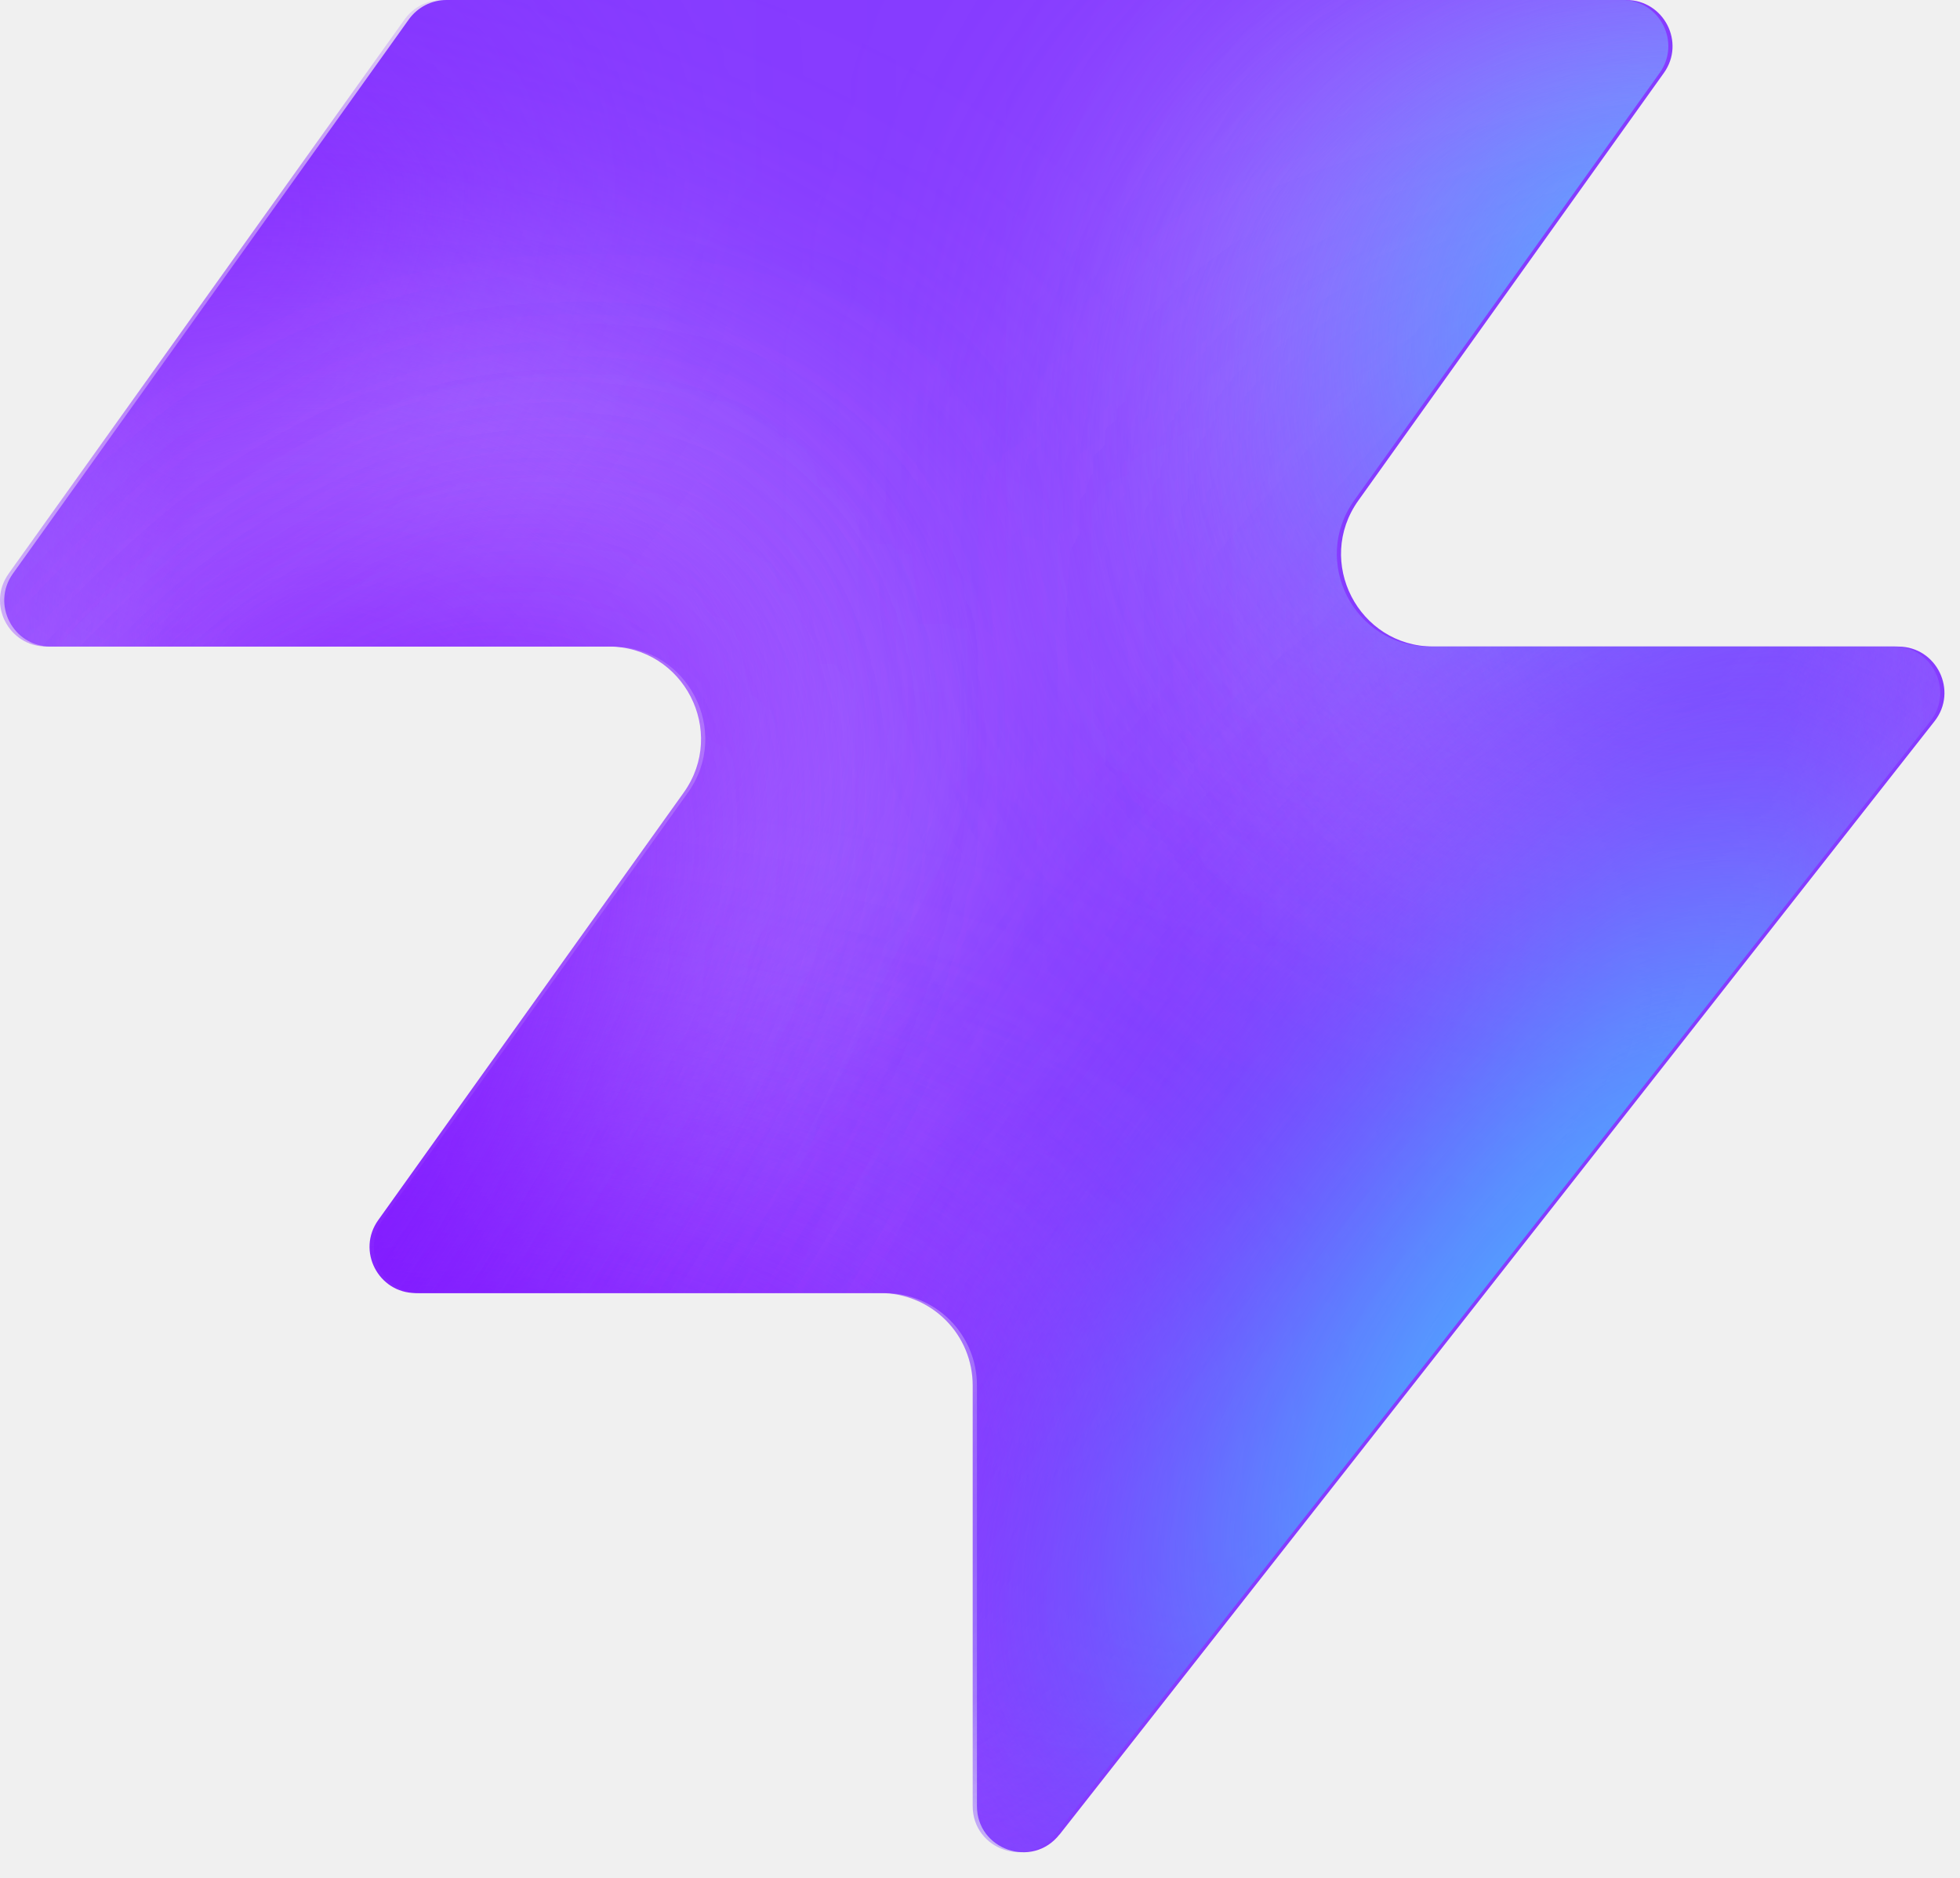
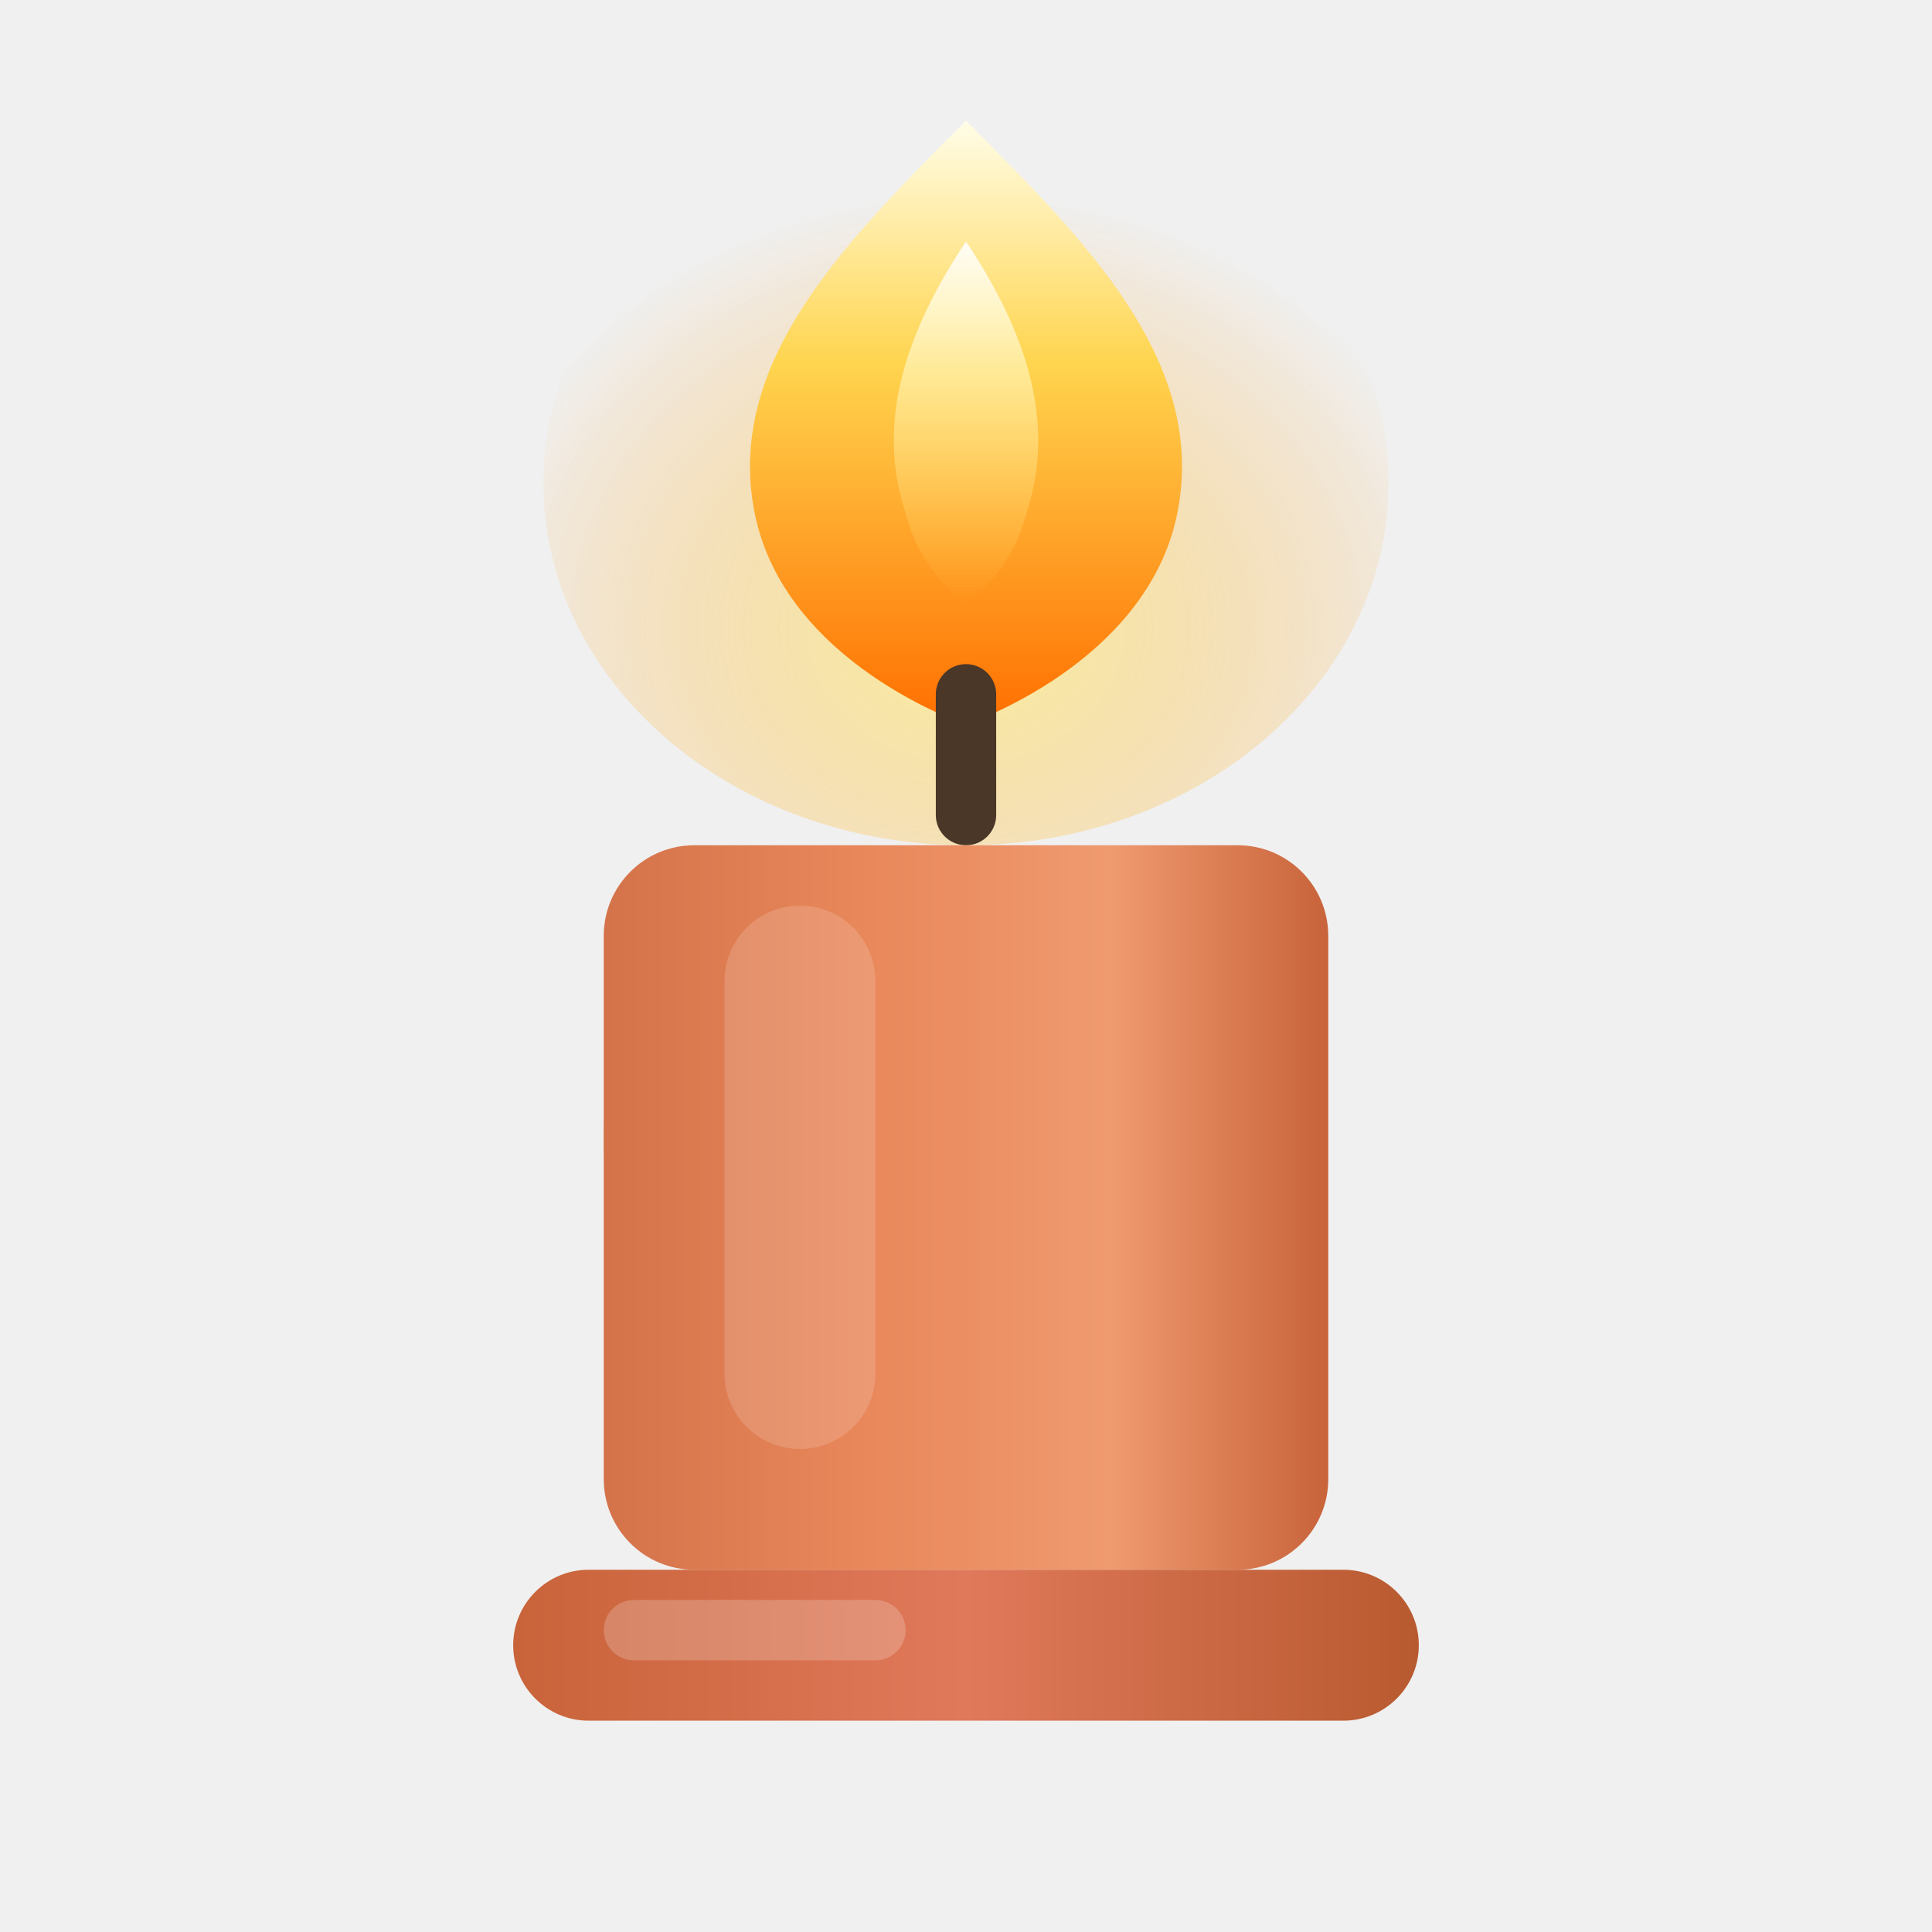
- <svg xmlns="http://www.w3.org/2000/svg" width="48" height="46" fill="none" viewBox="0 0 48 46">
-   <path fill="#863bff" d="M25.946 44.938c-.664.845-2.021.375-2.021-.698V33.937a2.26 2.26 0 0 0-2.262-2.262H10.287c-.92 0-1.456-1.04-.92-1.788l7.48-10.471c1.07-1.497 0-3.578-1.842-3.578H1.237c-.92 0-1.456-1.04-.92-1.788L10.013.474c.214-.297.556-.474.92-.474h28.894c.92 0 1.456 1.04.92 1.788l-7.48 10.471c-1.07 1.498 0 3.579 1.842 3.579h11.377c.943 0 1.473 1.088.89 1.83L25.947 44.94z" style="fill:#863bff;fill:color(display-p3 .525 .23 1);fill-opacity:1" />
-   <mask id="a" width="48" height="46" x="0" y="0" maskUnits="userSpaceOnUse" style="mask-type:alpha">
-     <path fill="#000" d="M25.842 44.938c-.664.844-2.021.375-2.021-.698V33.937a2.26 2.26 0 0 0-2.262-2.262H10.183c-.92 0-1.456-1.04-.92-1.788l7.48-10.471c1.07-1.498 0-3.579-1.842-3.579H1.133c-.92 0-1.456-1.04-.92-1.787L9.91.473c.214-.297.556-.474.92-.474h28.894c.92 0 1.456 1.04.92 1.788l-7.48 10.471c-1.07 1.498 0 3.578 1.842 3.578h11.377c.943 0 1.473 1.088.89 1.832L25.843 44.94z" style="fill:#000;fill-opacity:1" />
-   </mask>
-   <g mask="url(#a)">
-     <g filter="url(#b)">
-       <ellipse cx="5.508" cy="14.704" fill="#ede6ff" rx="5.508" ry="14.704" style="fill:#ede6ff;fill:color(display-p3 .927 .903 1);fill-opacity:1" transform="matrix(.00324 1 1 -.00324 -4.47 31.516)" />
-     </g>
-     <g filter="url(#c)">
-       <ellipse cx="10.399" cy="29.851" fill="#ede6ff" rx="10.399" ry="29.851" style="fill:#ede6ff;fill:color(display-p3 .927 .903 1);fill-opacity:1" transform="matrix(.00324 1 1 -.00324 -39.328 7.883)" />
-     </g>
-     <g filter="url(#d)">
-       <ellipse cx="5.508" cy="30.487" fill="#7e14ff" rx="5.508" ry="30.487" style="fill:#7e14ff;fill:color(display-p3 .492 .077 1);fill-opacity:1" transform="rotate(89.814 -25.913 -14.639)scale(1 -1)" />
-     </g>
-     <g filter="url(#e)">
-       <ellipse cx="5.508" cy="30.599" fill="#7e14ff" rx="5.508" ry="30.599" style="fill:#7e14ff;fill:color(display-p3 .492 .077 1);fill-opacity:1" transform="rotate(89.814 -32.644 -3.334)scale(1 -1)" />
-     </g>
-     <g filter="url(#f)">
-       <ellipse cx="5.508" cy="30.599" fill="#7e14ff" rx="5.508" ry="30.599" style="fill:#7e14ff;fill:color(display-p3 .492 .077 1);fill-opacity:1" transform="matrix(.00324 1 1 -.00324 -34.34 30.47)" />
-     </g>
-     <g filter="url(#g)">
-       <ellipse cx="14.072" cy="22.078" fill="#ede6ff" rx="14.072" ry="22.078" style="fill:#ede6ff;fill:color(display-p3 .927 .903 1);fill-opacity:1" transform="rotate(93.35 24.506 48.493)scale(-1 1)" />
-     </g>
-     <g filter="url(#h)">
-       <ellipse cx="3.47" cy="21.501" fill="#7e14ff" rx="3.47" ry="21.501" style="fill:#7e14ff;fill:color(display-p3 .492 .077 1);fill-opacity:1" transform="rotate(89.009 28.708 47.59)scale(-1 1)" />
-     </g>
-     <g filter="url(#i)">
-       <ellipse cx="3.47" cy="21.501" fill="#7e14ff" rx="3.47" ry="21.501" style="fill:#7e14ff;fill:color(display-p3 .492 .077 1);fill-opacity:1" transform="rotate(89.009 28.708 47.59)scale(-1 1)" />
-     </g>
-     <g filter="url(#j)">
-       <ellipse cx=".387" cy="8.972" fill="#7e14ff" rx="4.407" ry="29.108" style="fill:#7e14ff;fill:color(display-p3 .492 .077 1);fill-opacity:1" transform="rotate(39.51 .387 8.972)" />
-     </g>
-     <g filter="url(#k)">
-       <ellipse cx="47.523" cy="-6.092" fill="#7e14ff" rx="4.407" ry="29.108" style="fill:#7e14ff;fill:color(display-p3 .492 .077 1);fill-opacity:1" transform="rotate(37.892 47.523 -6.092)" />
-     </g>
-     <g filter="url(#l)">
-       <ellipse cx="41.412" cy="6.333" fill="#47bfff" rx="5.971" ry="9.665" style="fill:#47bfff;fill:color(display-p3 .28 .748 1);fill-opacity:1" transform="rotate(37.892 41.412 6.333)" />
-     </g>
-     <g filter="url(#m)">
-       <ellipse cx="-1.879" cy="38.332" fill="#7e14ff" rx="4.407" ry="29.108" style="fill:#7e14ff;fill:color(display-p3 .492 .077 1);fill-opacity:1" transform="rotate(37.892 -1.88 38.332)" />
-     </g>
-     <g filter="url(#n)">
-       <ellipse cx="-1.879" cy="38.332" fill="#7e14ff" rx="4.407" ry="29.108" style="fill:#7e14ff;fill:color(display-p3 .492 .077 1);fill-opacity:1" transform="rotate(37.892 -1.88 38.332)" />
-     </g>
-     <g filter="url(#o)">
-       <ellipse cx="35.651" cy="29.907" fill="#7e14ff" rx="4.407" ry="29.108" style="fill:#7e14ff;fill:color(display-p3 .492 .077 1);fill-opacity:1" transform="rotate(37.892 35.651 29.907)" />
-     </g>
-     <g filter="url(#p)">
-       <ellipse cx="38.418" cy="32.4" fill="#47bfff" rx="5.971" ry="15.297" style="fill:#47bfff;fill:color(display-p3 .28 .748 1);fill-opacity:1" transform="rotate(37.892 38.418 32.4)" />
-     </g>
-   </g>
+ <svg xmlns="http://www.w3.org/2000/svg" viewBox="0 0 64 64" width="64" height="64">
  <defs>
-     <filter id="b" width="60.045" height="41.654" x="-19.77" y="16.149" color-interpolation-filters="sRGB" filterUnits="userSpaceOnUse">
-       <feFlood flood-opacity="0" result="BackgroundImageFix" />
-       <feBlend in="SourceGraphic" in2="BackgroundImageFix" result="shape" />
-       <feGaussianBlur result="effect1_foregroundBlur_2002_17158" stdDeviation="7.659" />
-     </filter>
-     <filter id="c" width="90.34" height="51.437" x="-54.613" y="-7.533" color-interpolation-filters="sRGB" filterUnits="userSpaceOnUse">
-       <feFlood flood-opacity="0" result="BackgroundImageFix" />
-       <feBlend in="SourceGraphic" in2="BackgroundImageFix" result="shape" />
-       <feGaussianBlur result="effect1_foregroundBlur_2002_17158" stdDeviation="7.659" />
-     </filter>
-     <filter id="d" width="79.355" height="29.4" x="-49.64" y="2.03" color-interpolation-filters="sRGB" filterUnits="userSpaceOnUse">
-       <feFlood flood-opacity="0" result="BackgroundImageFix" />
-       <feBlend in="SourceGraphic" in2="BackgroundImageFix" result="shape" />
-       <feGaussianBlur result="effect1_foregroundBlur_2002_17158" stdDeviation="4.596" />
-     </filter>
-     <filter id="e" width="79.579" height="29.4" x="-45.045" y="20.029" color-interpolation-filters="sRGB" filterUnits="userSpaceOnUse">
-       <feFlood flood-opacity="0" result="BackgroundImageFix" />
-       <feBlend in="SourceGraphic" in2="BackgroundImageFix" result="shape" />
-       <feGaussianBlur result="effect1_foregroundBlur_2002_17158" stdDeviation="4.596" />
-     </filter>
-     <filter id="f" width="79.579" height="29.4" x="-43.513" y="21.178" color-interpolation-filters="sRGB" filterUnits="userSpaceOnUse">
-       <feFlood flood-opacity="0" result="BackgroundImageFix" />
-       <feBlend in="SourceGraphic" in2="BackgroundImageFix" result="shape" />
-       <feGaussianBlur result="effect1_foregroundBlur_2002_17158" stdDeviation="4.596" />
-     </filter>
-     <filter id="g" width="74.749" height="58.852" x="15.756" y="-17.901" color-interpolation-filters="sRGB" filterUnits="userSpaceOnUse">
-       <feFlood flood-opacity="0" result="BackgroundImageFix" />
-       <feBlend in="SourceGraphic" in2="BackgroundImageFix" result="shape" />
-       <feGaussianBlur result="effect1_foregroundBlur_2002_17158" stdDeviation="7.659" />
-     </filter>
-     <filter id="h" width="61.377" height="25.362" x="23.548" y="2.284" color-interpolation-filters="sRGB" filterUnits="userSpaceOnUse">
-       <feFlood flood-opacity="0" result="BackgroundImageFix" />
-       <feBlend in="SourceGraphic" in2="BackgroundImageFix" result="shape" />
-       <feGaussianBlur result="effect1_foregroundBlur_2002_17158" stdDeviation="4.596" />
-     </filter>
-     <filter id="i" width="61.377" height="25.362" x="23.548" y="2.284" color-interpolation-filters="sRGB" filterUnits="userSpaceOnUse">
-       <feFlood flood-opacity="0" result="BackgroundImageFix" />
-       <feBlend in="SourceGraphic" in2="BackgroundImageFix" result="shape" />
-       <feGaussianBlur result="effect1_foregroundBlur_2002_17158" stdDeviation="4.596" />
-     </filter>
-     <filter id="j" width="56.045" height="63.649" x="-27.636" y="-22.853" color-interpolation-filters="sRGB" filterUnits="userSpaceOnUse">
-       <feFlood flood-opacity="0" result="BackgroundImageFix" />
-       <feBlend in="SourceGraphic" in2="BackgroundImageFix" result="shape" />
-       <feGaussianBlur result="effect1_foregroundBlur_2002_17158" stdDeviation="4.596" />
-     </filter>
-     <filter id="k" width="54.814" height="64.646" x="20.116" y="-38.415" color-interpolation-filters="sRGB" filterUnits="userSpaceOnUse">
-       <feFlood flood-opacity="0" result="BackgroundImageFix" />
-       <feBlend in="SourceGraphic" in2="BackgroundImageFix" result="shape" />
-       <feGaussianBlur result="effect1_foregroundBlur_2002_17158" stdDeviation="4.596" />
-     </filter>
-     <filter id="l" width="33.541" height="35.313" x="24.641" y="-11.323" color-interpolation-filters="sRGB" filterUnits="userSpaceOnUse">
-       <feFlood flood-opacity="0" result="BackgroundImageFix" />
-       <feBlend in="SourceGraphic" in2="BackgroundImageFix" result="shape" />
-       <feGaussianBlur result="effect1_foregroundBlur_2002_17158" stdDeviation="4.596" />
-     </filter>
-     <filter id="m" width="54.814" height="64.646" x="-29.286" y="6.009" color-interpolation-filters="sRGB" filterUnits="userSpaceOnUse">
-       <feFlood flood-opacity="0" result="BackgroundImageFix" />
-       <feBlend in="SourceGraphic" in2="BackgroundImageFix" result="shape" />
-       <feGaussianBlur result="effect1_foregroundBlur_2002_17158" stdDeviation="4.596" />
-     </filter>
-     <filter id="n" width="54.814" height="64.646" x="-29.286" y="6.009" color-interpolation-filters="sRGB" filterUnits="userSpaceOnUse">
-       <feFlood flood-opacity="0" result="BackgroundImageFix" />
-       <feBlend in="SourceGraphic" in2="BackgroundImageFix" result="shape" />
-       <feGaussianBlur result="effect1_foregroundBlur_2002_17158" stdDeviation="4.596" />
-     </filter>
-     <filter id="o" width="54.814" height="64.646" x="8.244" y="-2.416" color-interpolation-filters="sRGB" filterUnits="userSpaceOnUse">
-       <feFlood flood-opacity="0" result="BackgroundImageFix" />
-       <feBlend in="SourceGraphic" in2="BackgroundImageFix" result="shape" />
-       <feGaussianBlur result="effect1_foregroundBlur_2002_17158" stdDeviation="4.596" />
-     </filter>
-     <filter id="p" width="39.409" height="43.623" x="18.713" y="10.588" color-interpolation-filters="sRGB" filterUnits="userSpaceOnUse">
-       <feFlood flood-opacity="0" result="BackgroundImageFix" />
-       <feBlend in="SourceGraphic" in2="BackgroundImageFix" result="shape" />
-       <feGaussianBlur result="effect1_foregroundBlur_2002_17158" stdDeviation="4.596" />
-     </filter>
+     <radialGradient id="flameGlow" cx="50%" cy="70%" r="60%">
+       <stop offset="0%" stop-color="#FFF176" stop-opacity="0.9" />
+       <stop offset="100%" stop-color="#FF8F00" stop-opacity="0" />
+     </radialGradient>
+     <linearGradient id="flameFill" x1="50%" y1="0%" x2="50%" y2="100%">
+       <stop offset="0%" stop-color="#FFFDE7" />
+       <stop offset="40%" stop-color="#FFD54F" />
+       <stop offset="100%" stop-color="#FF6F00" />
+     </linearGradient>
+     <linearGradient id="innerFlame" x1="50%" y1="0%" x2="50%" y2="100%">
+       <stop offset="0%" stop-color="#FFFFFF" stop-opacity="0.9" />
+       <stop offset="100%" stop-color="#FFF176" stop-opacity="0" />
+     </linearGradient>
+     <linearGradient id="bodyGrad" x1="0%" y1="0%" x2="100%" y2="0%">
+       <stop offset="0%" stop-color="#D4734A" />
+       <stop offset="35%" stop-color="#E8875A" />
+       <stop offset="70%" stop-color="#F09A70" />
+       <stop offset="100%" stop-color="#C8633A" />
+     </linearGradient>
+     <linearGradient id="baseGrad" x1="0%" y1="0%" x2="100%" y2="0%">
+       <stop offset="0%" stop-color="#C8633A" />
+       <stop offset="50%" stop-color="#E0795A" />
+       <stop offset="100%" stop-color="#B85A30" />
+     </linearGradient>
  </defs>
+   <ellipse cx="32" cy="16" rx="14" ry="12" fill="url(#flameGlow)" opacity="0.7" />
+   <path d="M32 4 C28 8 24 12 25 17 C26 22 32 24 32 24 C32 24 38 22 39 17 C40 12 36 8 32 4 Z" fill="url(#flameFill)" />
+   <path d="M32 8 C30 11 29 14 30 17 C30.5 19 32 20 32 20 C32 20 33.5 19 34 17 C35 14 34 11 32 8 Z" fill="url(#innerFlame)" />
+   <rect x="31" y="22" width="2" height="6" rx="1" fill="#4A3728" />
+   <path d="M22 34 Q21 38 22 41" stroke="#F09A70" stroke-width="3" stroke-linecap="round" fill="none" />
+   <rect x="20" y="28" width="24" height="24" rx="3" fill="url(#bodyGrad)" />
+   <rect x="24" y="30" width="5" height="18" rx="2.5" fill="white" opacity="0.15" />
+   <rect x="17" y="52" width="30" height="5" rx="2.5" fill="url(#baseGrad)" />
+   <rect x="20" y="53" width="10" height="2" rx="1" fill="white" opacity="0.2" />
</svg>
